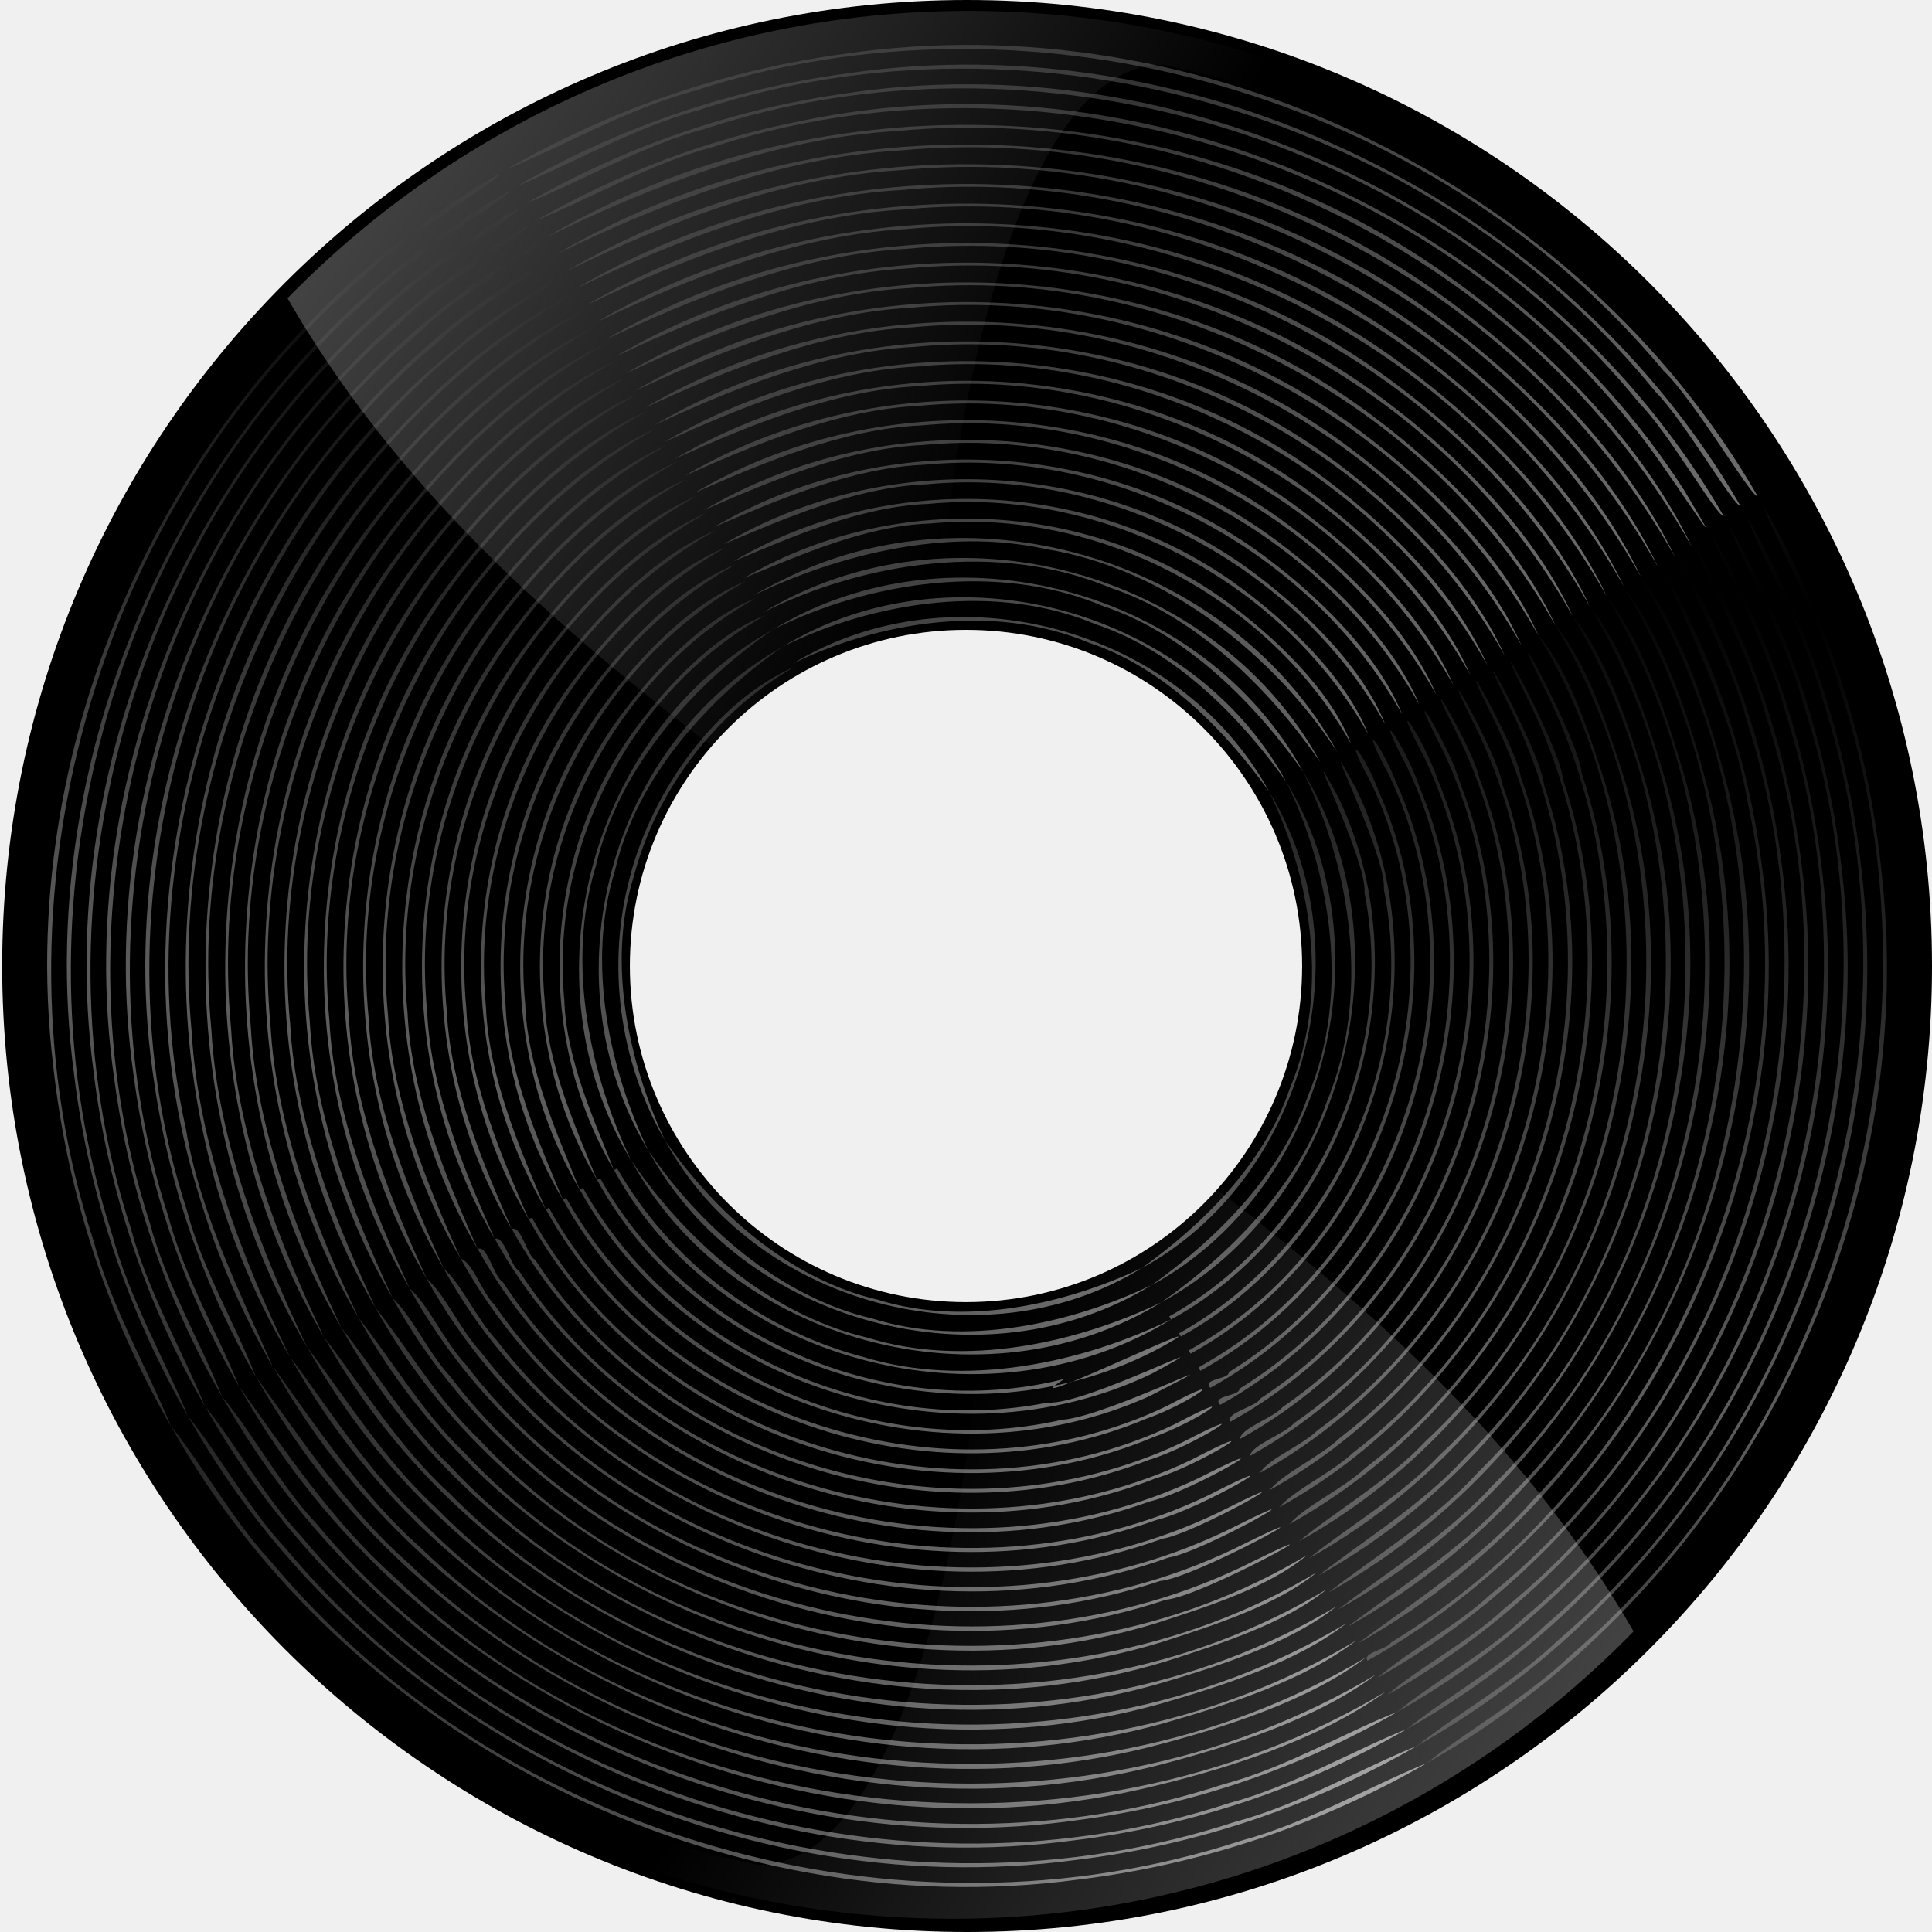
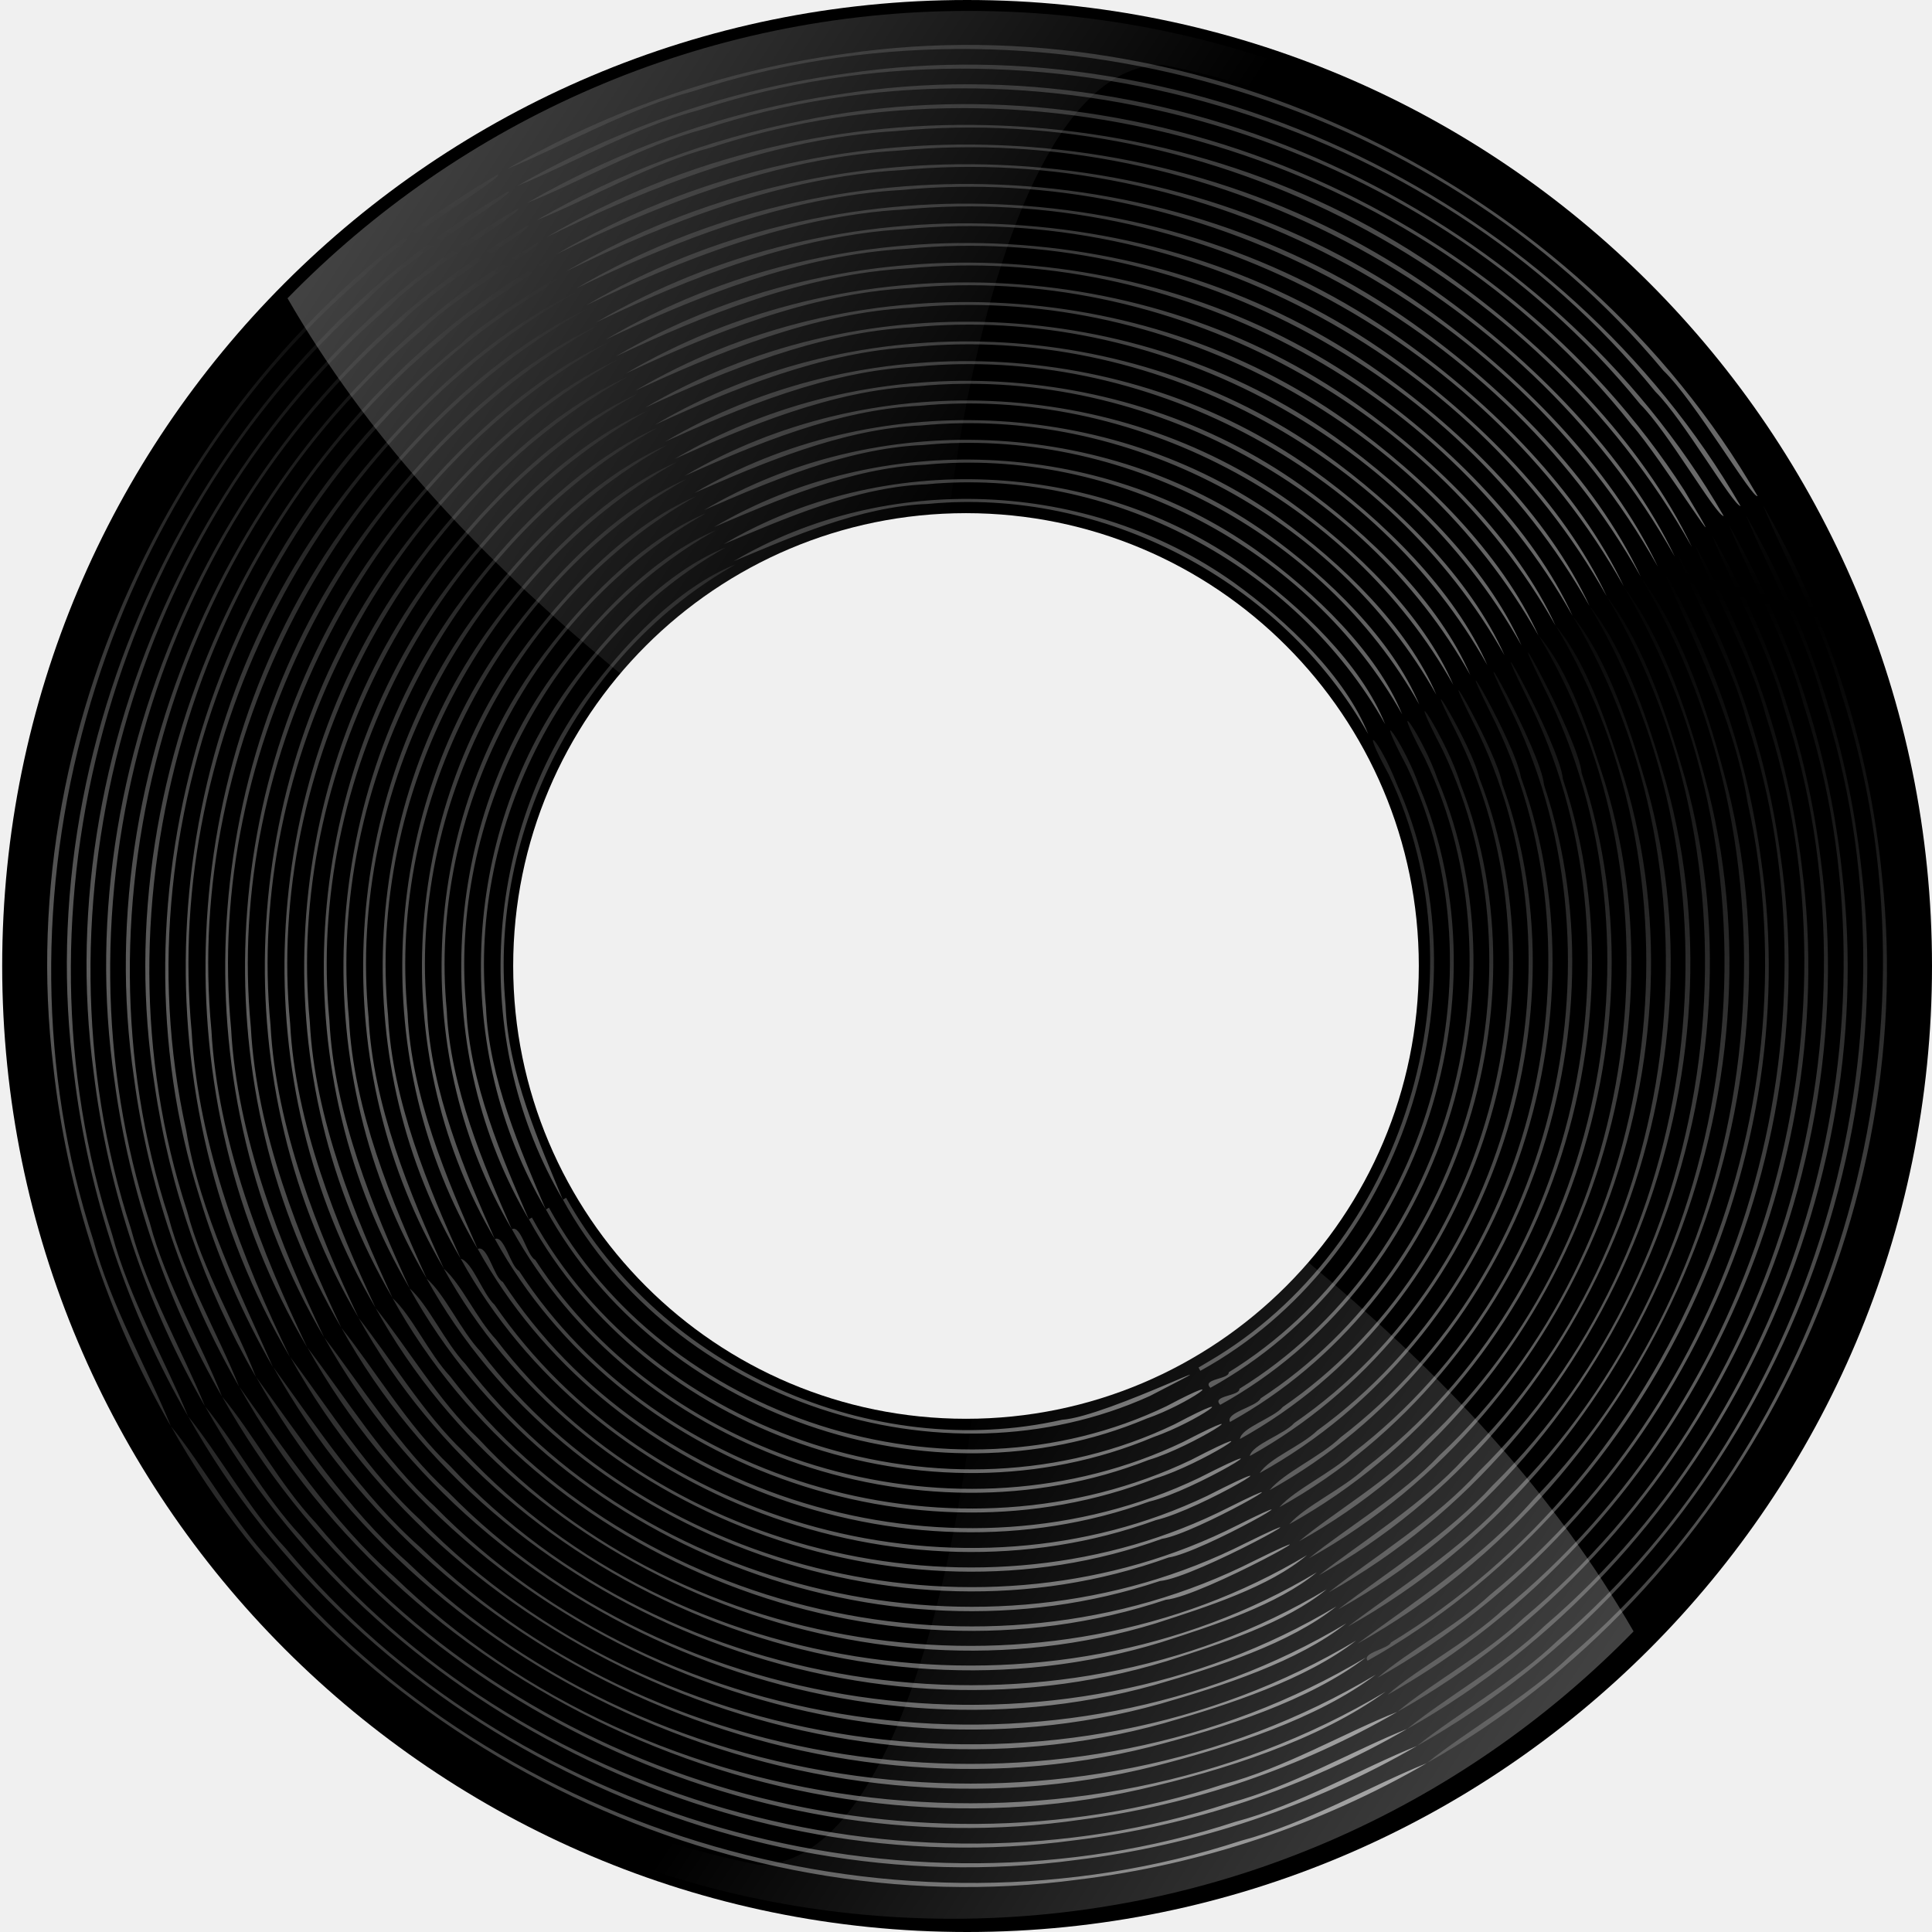
<svg xmlns="http://www.w3.org/2000/svg" xmlns:xlink="http://www.w3.org/1999/xlink" id="svg2" viewBox="0 0 512 512" version="1.1">
  <defs id="defs4">
    <linearGradient id="linearGradient4523">
      <stop id="stop4525" style="stop-color:#ffffff" offset="0" />
      <stop id="stop4527" style="stop-color:#ffffff;stop-opacity:0" offset="1" />
    </linearGradient>
    <linearGradient id="linearGradient4076" y2="227.18" xlink:href="#linearGradient4523" gradientUnits="userSpaceOnUse" x2="612.14" gradientTransform="matrix(-.47478 0 0 -.47532 1352.7 36.618)" y1="-582.88" x1="-602.56" />
    <linearGradient id="linearGradient4079" y2="227.18" xlink:href="#linearGradient4523" gradientUnits="userSpaceOnUse" x2="612.14" gradientTransform="matrix(.47478 0 0 .47532 500.75 -4.8976)" y1="-582.88" x1="-602.56" />
    <linearGradient id="linearGradient4088" y2="72.284" spreadMethod="reflect" gradientUnits="userSpaceOnUse" x2="758.95" gradientTransform="matrix(-.8704 .50309 -.50252 -.87138 1633.1 -18.247)" y1="220.39" x1="610.85">
      <stop id="stop4508" style="stop-color:#5d5d5d" offset="0" />
      <stop id="stop4510" style="stop-color:#000000" offset="1" />
    </linearGradient>
    <radialGradient id="radialGradient4091" xlink:href="#linearGradient4523" gradientUnits="userSpaceOnUse" cy="322.76" cx="1129.6" gradientTransform="matrix(1.58 -.42384 .42336 1.5818 -505.75 239.62)" r="506.42" />
    <mask id="vinyl-center-hole">
      <rect x="-2000" y="-2000" width="5000" height="5000" fill="white" />
-       <circle cx="928.19" cy="16.163" r="89.08" fill="black" />
+       <circle cx="928.19" cy="16.163" r="120" fill="black" />
    </mask>
  </defs>
  <g id="layer1" transform="translate(-672.19 239.83)" mask="url(#vinyl-center-hole)">
    <path id="path2997" style="fill:#000000" d="m928.48-239.83c-141.23 0-255.71 114.61-255.71 256s114.48 256 255.71 256 255.71-114.61 255.71-256-114.48-256-255.71-256zm0 247.93c4.446 0 8.058 3.616 8.058 8.067s-3.612 8.067-8.058 8.067-8.058-3.616-8.058-8.067 3.612-8.067 8.058-8.067z" />
    <path id="path3998" style="block-progression:tb;text-indent:0;color:#000000;text-transform:none;fill:url(#radialGradient4091)" d="m806.65-195.08c14.817-6.038 32.187-16.045 49.222-20.576 90.379-29.571 196.25 0.915 257.13 74.038 8.268 7.877 23.687 34.218 24.96 33.237-47.779-82.784-147.38-131.04-241.87-117.19-31.419 4.202-61.989 14.62-89.438 30.495zm2.622 4.516c14.455-5.83 31.499-15.699 48.162-20.112 89.372-29.281 194.17 1.589 253.46 74.66 7.356 7.263 20.576 30.203 22.567 30.288-46.759-80.999-144.21-128.23-236.67-114.67-30.744 4.113-60.659 14.306-87.519 29.837zm2.601 4.51c14.145-5.609 30.826-15.351 47.132-19.641 87.404-28.641 189.89 1.552 247.88 73.015 7.23 7.124 20.08 29.538 22.11 29.612-46.201-80.097-143.09-126.31-234.33-111.77-29.084 4.252-57.339 14.07-82.791 28.787zm2.603 4.544c13.861-5.524 30.133-15.004 46.081-19.205 86.342-28.273 187.66 2.236 244.09 73.514 7.254 8.006 29.945 44.162 13.922 17.356-48.928-75.986-145.72-116.48-234.1-97.931-24.56 4.828-48.312 13.738-69.988 26.266zm2.601 4.51c27.489-13.436 60.232-26.241 92.674-28.101 83.768-8.031 169.54 36.786 210.81 110.23-13.221-27.799-38.666-53.428-64.825-72.006-69.05-49.083-165.65-53.291-238.66-10.121zm2.609 4.523c26.88-13.152 58.824-25.61 90.511-27.432 81.809-7.841 165.55 35.933 205.86 107.64-12.885-27.145-37.756-52.185-63.297-70.328-67.514-47.987-161.74-52.002-233.07-9.88zm2.622 4.516c26.199-12.798 57.409-24.992 88.327-26.756 79.842-7.645 161.57 35.072 200.9 105.06-12.522-26.51-36.849-50.944-61.765-68.66-65.888-46.842-157.84-50.742-227.47-9.643zm2.603 4.544c25.555-12.383 56.004-24.373 86.166-26.063 77.859-7.452 157.56 34.204 195.92 102.45-12.074-25.811-35.928-49.716-60.202-66.987-64.272-45.691-153.97-49.498-221.88-9.399zm2.601 4.51c24.896-12.003 54.602-23.761 84.006-25.39 75.896-7.274 153.58 33.337 190.99 99.842-11.88-25.177-35.022-48.443-58.703-65.282-62.648-44.546-150.09-48.252-216.29-9.17zm2.629 4.529c24.173-11.593 53.184-23.16 81.812-24.719 73.932-7.094 149.61 32.473 186.03 97.274-11.45-24.51-34.108-47.222-57.154-63.628-61.025-43.409-146.2-46.992-210.69-8.927zm2.601 4.51c23.522-11.134 51.788-22.545 79.663-24.023 71.957-6.927 145.59 31.613 181.04 94.674-10.954-23.805-33.19-45.998-55.587-61.956-59.412-42.249-142.34-45.757-205.12-8.695zm2.601 4.51c22.861-10.754 50.383-21.931 77.499-23.341 69.989-6.726 141.62 30.744 176.1 92.086-10.548-23.162-32.293-44.762-54.06-60.287-57.8-41.085-138.46-44.515-199.54-8.458zm2.603 4.544c22.248-10.475 48.969-21.307 75.329-22.678 68.014-6.51 137.64 29.868 171.16 89.483-10.244-22.484-31.385-43.504-52.538-58.587-56.181-39.943-134.59-43.266-193.95-8.218zm2.601 4.51c21.539-9.989 47.571-20.701 73.166-21.982 66.053-6.346 133.66 29.014 166.2 86.909-9.784-21.839-30.472-42.289-50.986-56.941-54.568-38.783-130.72-42.031-188.38-7.985zm2.601 4.51c20.878-9.609 46.166-20.086 71.002-21.3 64.084-6.144 129.69 28.142 161.26 84.321-9.401-21.179-29.564-41.054-49.453-55.268-52.955-37.622-126.86-40.795-182.81-7.753zm2.629 4.529c20.249-9.352 44.747-19.452 68.818-20.637 62.114-5.942 125.71 27.278 156.31 81.733-9.133-20.557-28.659-39.798-47.94-53.589-51.324-36.49-122.95-39.526-177.19-7.507zm2.601 4.51c19.558-8.831 43.353-18.835 66.664-19.92 60.139-5.774 121.69 26.419 151.32 79.132-8.684-19.859-27.739-38.567-46.378-51.914-49.702-35.332-119.08-38.294-171.6-7.298zm2.603 4.544c18.947-8.556 41.941-18.222 64.498-19.272 58.171-5.578 117.71 25.556 146.36 76.551-8.258-19.189-26.833-37.336-44.836-50.245-48.089-34.187-115.21-37.047-166.02-7.035zm2.601 4.51c18.285-8.176 40.536-17.607 62.334-18.589 56.206-5.383 113.73 24.697 141.42 73.963-7.986-18.569-25.923-36.084-43.318-48.568-46.466-33.048-111.33-35.784-160.43-6.805zm2.601 4.51c17.576-7.69 39.138-17.001 60.171-17.894 54.239-5.209 109.75 23.826 136.48 71.361-7.603-17.909-25.014-34.848-41.785-46.894-44.854-31.888-107.46-34.549-154.86-6.573zm2.608 4.523c16.924-7.353 37.727-16.386 58-17.225 52.27-5.009 105.78 22.957 131.53 68.773-7.22-17.249-24.105-33.613-40.252-45.22-43.242-30.732-103.59-33.305-149.28-6.327zm2.622 4.516c16.252-6.917 36.319-15.757 55.826-16.519 50.29-4.827 101.76 22.091 126.55 66.157-6.734-16.536-23.202-32.373-38.698-43.53-41.62-29.57-99.692-32.051-143.67-6.108zm2.601 4.51c15.591-6.536 34.915-15.142 53.662-15.837 48.321-4.627 97.786 21.221 121.6 63.569-6.351-15.876-22.294-31.137-37.165-41.856-40.007-28.41-95.826-30.816-138.1-5.876zm2.603 4.544c14.979-6.261 33.502-14.529 51.496-15.188 46.353-4.426 93.813 20.352 116.66 60.98-6.045-15.201-21.382-29.888-35.639-40.171-38.387-27.286-91.957-29.563-132.52-5.621zm2.601 4.51c14.269-5.778 32.104-13.927 49.334-14.495 44.39-4.255 89.835 19.495 111.7 58.409-5.587-14.556-20.472-28.673-34.091-38.525-36.74-26.123-88.05-28.313-126.91-5.38zm2.629 4.529c22.366-10.743 51.206-18.07 77.462-12.269 32.262 5.186 60.534 28.285 77.271 53.777-27.62-50.505-96.177-71.616-147.38-45.399-2.497 1.206-4.95 2.505-7.353 3.891zm2.601 4.51c26.637-13.316 62.311-18.962 91.934-6.553 23.455 7.856 42.666 27.54 55.654 46.177-27.838-50.891-98.05-69.727-147.59-39.624zm2.603 4.544c25.373-12.609 59.291-18.047 87.486-6.22 22.341 7.437 40.594 26.304 52.994 43.904-26.496-48.437-93.342-66.368-140.48-37.684zm2.601 4.51c24.045-11.826 56.282-17.125 83.039-5.853 21.227 7.018 38.523 25.068 50.335 41.631-25.154-45.979-88.626-63.005-133.37-35.778zm2.629 4.529c22.692-11.075 53.258-16.212 78.566-5.504 20.098 6.601 36.454 23.819 47.64 39.359-23.807-43.526-83.85-59.627-126.21-33.855zm2.601 4.51c21.322-10.235 50.253-15.291 74.116-5.116 18.987 6.159 34.394 22.634 44.984 37.065-22.472-41.048-79.137-56.236-119.1-31.949zm2.601 4.51c19.978-9.417 47.246-14.387 69.671-4.748 17.881 5.725 32.315 21.438 42.322 34.791-21.139-38.584-74.417-52.876-111.99-30.043zm2.603 4.544c18.7-8.744 44.23-13.46 65.225-4.415 14.504 2.306 36.941 28.363 37.681 29.332-21.109-34.012-68.579-45.533-102.91-24.917zm2.622 4.516c17.308-7.859 41.209-12.591 60.754-4.053 13.587 2.195 34.23 26.384 35.121 27.298-19.649-31.73-63.877-42.448-95.875-23.245zm2.609 4.523c16.002-7.095 38.191-11.677 56.3-3.699 12.725 2.103 31.446 24.36 32.598 25.223-18.236-29.397-59.236-39.334-88.898-21.525zm2.595 4.531c14.703-6.318 35.178-10.747 51.854-3.332 11.797 1.967 28.851 22.392 30.071 23.169-16.807-27.081-54.594-36.244-81.925-19.837zm2.608 4.523c24.818-13.993 61.863-4.068 76.36 20.484-14.53-26.428-50.562-36.09-76.36-20.484zm2.622 4.516c22.428-12.597 56.099-3.438 69.213 18.567-13.13-23.9-45.82-32.684-69.18-18.558zm2.601 4.51c19.984-11.056 50.318-2.969 62.094 16.668-11.67-21.413-41.22-29.342-62.06-16.659zm-188.25 161.41c46.783 83.388 145.83 132.86 240.51 120.15 32.429-3.939 64.038-14.499 92.324-30.861-14.805 5.992-32.187 16.042-49.22 20.561-90.387 29.572-196.26-0.913-257.14-74.041-10.028-10.67-18.19-25.734-26.478-35.805zm4.544-2.627c45.762 81.605 142.68 130.05 235.33 117.58 31.734-3.862 62.661-14.206 90.339-30.219-14.469 5.8-31.493 15.699-48.156 20.108-88.447 28.999-192.06-0.858-251.63-72.431-9.8-10.454-17.795-25.118-25.883-35.039zm4.518-2.611c44.758 79.812 139.53 127.21 230.16 115.01 31.046-3.778 61.305-13.895 88.384-29.559-14.149 5.651-30.806 15.349-47.104 19.654-86.511 28.364-187.86-0.832-246.11-70.851-9.59-10.21-17.398-24.612-25.325-34.253zm4.505-2.604c44.197 78.872 138.37 125.26 227.76 112.1 29.396-3.941 58-13.697 83.68-28.551-13.803 5.413-30.118 15.001-46.047 19.18-84.57 27.743-183.66-0.78-240.58-69.269-9.398-9.939-17.004-24.221-24.81-33.455zm4.544-2.627c45.749 82.112 146.95 127.49 238.6 106.75 22.492-5.123 47.574-13.123 65.208-25.94-81.866 49.001-194.33 36.016-262.81-30.513-16.187-14.275-29.364-34.113-40.996-50.299zm4.466-2.581c45.555 81.815 147.49 125.98 238.25 103.11 20.085-5.167 42.993-12.525 58.489-24.228-79.945 47.842-189.78 35.142-256.66-29.811-15.83-13.895-28.668-33.461-40.081-49.074zm4.544-2.627c44.439 79.857 143.91 122.98 232.48 100.64 19.593-5.056 42.026-12.229 57.084-23.681-78.011 46.712-185.21 34.342-250.47-29.061-15.441-13.573-27.98-32.603-39.101-47.901zm4.518-2.611c44.136 79.476 144.14 121.39 231.66 96.959 17.377-4.988 37.502-11.571 50.8-21.87-77.571 46.495-184.63 32.845-247.93-31.866-13.522-12.404-24.505-29.827-34.531-43.223zm4.505-2.604c43.043 77.455 140.51 118.34 225.83 94.529 16.903-4.886 36.742-11.266 49.506-21.385-75.593 45.329-179.96 32.071-241.63-31.044-13.203-12.049-23.879-29.238-33.708-42.1zm4.505-2.604c41.951 75.456 136.92 115.27 220.05 92.074 16.439-4.763 35.834-10.957 48.183-20.837-73.636 44.138-175.24 31.14-235.35-30.235-12.883-11.72-23.283-28.54-32.883-41.002zm4.505-2.604c41.577 74.907 136.81 113.49 218.7 88.368 14.407-4.616 31.686-10.227 42.422-19.037-73.043 43.861-174.27 29.675-232.37-32.745-11.163-10.566-20.17-25.884-28.757-36.586zm4.544-2.627c40.419 72.885 133.06 110.41 212.71 85.989 14.003-4.498 30.896-9.941 41.266-18.542-71.05 42.66-169.53 28.862-226.03-31.859-10.848-10.288-19.613-25.129-27.948-35.588zm4.518-2.611c39.281 70.84 129.32 107.33 206.74 83.594 13.58-4.395 30.183-9.658 40.099-18.084-69.033 41.477-164.75 28.119-219.64-30.943-10.561-9.964-19.054-24.562-27.199-34.566zm4.505-2.604c38.84 70.153 128.89 105.36 204.93 79.939 9.882-0.902 51.152-24.015 23.444-10.334-71.091 35.974-164.76 14.492-213.12-48.881-5.649-6.048-10.167-16.159-15.254-20.724zm4.505-2.604c37.692 68.077 125.08 102.23 198.87 77.574 9.611-0.873 49.636-23.313 22.739-10.056-68.984 34.908-159.87 14.086-206.79-47.434-5.49-5.838-9.859-15.753-14.819-20.083zm4.505-2.604c37.179 67.272 124.38 100.1 196.62 73.958 9.181-1.403 43.471-21.195 18.22-8.528-66.874 33.84-154.97 13.656-200.45-45.98-5.334-5.63-9.556-15.352-14.392-19.45zm4.544-2.627c35.978 65.174 120.43 96.979 190.38 71.618 8.912-1.357 42.091-20.545 17.634-8.291-64.745 32.804-150.07 13.287-194.1-44.488-5.158-5.465-9.251-14.825-13.92-18.839zm4.518-2.611c34.799 63.046 116.5 93.837 184.17 69.297 12.224-2.89 41.048-20.406 13.663-6.451-64.56 30.834-148.34 8.365-188.87-50.643-3.124-2.884-5.833-11.321-8.969-12.203zm4.505-2.604c33.665 60.901 112.6 90.672 178.01 66.956 11.873-2.786 39.615-19.737 13.146-6.26-63.495 30.347-146.09 7.09-184.5-51.921-2.403-1.248-4.003-9.877-6.657-8.775zm4.544-2.627c33.018 59.913 111.4 88.417 175.09 63.441 11.905-3.522 32.933-17.066 9.386-4.867-61.287 29.304-141 6.862-178.06-50.106-2.314-1.22-3.859-9.488-6.41-8.469zm4.505-2.604c31.818 57.776 107.39 85.191 168.78 61.158 11.505-3.379 31.738-16.485 9.04-4.724-59.068 28.228-135.9 6.622-171.62-48.292-2.241-1.125-3.72-9.263-6.205-8.142zm4.505-2.604c31.149 56.649 105.96 82.773 165.52 57.71 11.736-4.078 25.15-13.736 5.654-3.416-59.932 28.858-138.41 3.607-170.37-54.761l-0.807 0.467zm4.518-2.611c29.951 54.435 101.84 79.556 159.1 55.457 11.36-3.902 24.091-13.258 5.373-3.328-57.555 27.676-132.95 3.429-163.67-52.596l-0.807 0.467-0-0zm4.505-2.604c29.224 53.2 100.14 77.027 155.47 52.075 30.029-15.454-11.203 5.489-23.171 6.264-50.487 11.4-106.24-13.607-131.45-58.829l-0.846 0.489zm4.505-2.604c28.431 51.919 98.265 74.352 151.58 48.724 24.442-13.3-17.704 8.536-27.631 7.664-47.69 9.48-99.45-14.46-123.15-56.892l-0.846 0.489zm4.544-2.627c28.008 51.484 98.437 72.261 149.84 44.159 20.913-11.635-43.342 19.616-26.013 8.6-46.861 11.825-99.531-10.903-123.02-53.226l-0.807 0.467zm4.505-2.604c27.566 50.849 98.337 69.835 147.61 39.596-23.614 11.544-54.582 18.22-81.747 9.882-27.161-7.133-51.104-25.55-65.052-49.945l-0.807 0.467zm4.518-2.611c26.24 48.417 93.574 66.479 140.48 37.684-22.415 10.768-51.97 17.37-77.818 9.35-26.417-6.173-48.614-26.339-62.661-47.033zm4.544-2.627c24.873 45.989 88.802 63.123 133.31 35.761-21.271 10.162-49.35 16.481-73.889 8.84-25.062-5.86-46.086-25.02-59.423-44.601zm4.466-2.581c23.592 43.48 84.111 59.723 126.24 33.832-20.077 9.469-46.685 15.607-69.897 8.334-23.891-5.543-43.558-23.797-56.348-42.166zm4.505-2.604c22.272 41.011 79.381 56.342 119.14 31.926-18.849 8.644-44.025 14.754-65.914 7.805-21.872-5.739-41.14-20.585-52.378-40.22l-0.846 0.489zm4.544-2.627c20.958 38.555 74.587 53.016 111.99 30.043-18.891 8.834-44.324 14.081-65.893 6.107-19.491-5.434-35.46-21.325-46.101-36.149zm4.518-2.611c19.596 36.144 69.845 49.623 104.87 28.131-16.524 7.311-38.827 12.988-58.085 6.721-19.777-4.435-36.152-20.114-46.782-34.851zm4.505-2.604c18.269 33.672 65.122 46.24 97.761 26.225-15.316 6.583-36.149 12.104-54.087 6.217-18.492-4.066-33.698-18.918-43.674-32.442zm4.505-2.604c16.94 31.217 60.393 42.873 90.654 24.318-14.128 5.889-33.49 11.204-50.104 5.688-16.583-4.345-31.19-15.607-39.704-30.495l-0.846 0.489zm4.544-2.627c15.587 28.776 55.617 39.524 83.487 22.396-12.941 5.198-30.839 10.378-46.138 5.22-15.31-4.058-28.77-14.377-36.6-28.096l-0.807 0.467zm4.505-2.604c13.453 26.435 53.323 36.762 75.892 19.642-25.607 16.541-61.356 3.715-75.892-19.642l0 0zm4.518-2.611c12.924 23.896 46.127 32.788 69.254 18.578-16.227 7.54-40.265 8.75-55.754-4.551-5.434-3.079-9.646-11.433-13.5-14.027zm4.505-2.604c11.602 21.421 41.402 29.414 62.148 16.671-14.444 6.436-36.109 7.87-49.979-4.177-4.963-2.6-8.548-10.589-12.169-12.494z" />
    <path id="path4096" style="block-progression:tb;text-indent:0;color:#000000;text-transform:none;fill:url(#linearGradient4088)" d="m1050.3 227.41c81.463-45.875 130.72-141.77 120.66-234.8-3.322-34.551-14.128-68.356-31.476-98.41 5.998 14.827 16.026 32.227 20.543 49.283 29.188 89.522-0.221 194.28-71.718 255.48-11.294 10.836-27.074 19.658-38.006 28.446zm-332.83-89.28c-5.997-14.824-16.025-32.222-20.542-49.275-29.2-89.527 0.213-194.3 71.722-255.49 8.268-9.027 37.578-26.444 35.425-26.929-80.916 46.879-129 143.42-117.77 236.32 3.646 33.494 14.327 66.196 31.163 95.37zm330.23 84.74c80.59-45.354 128.89-140.75 117.76-232.63-3.563-32.799-14.019-64.826-30.503-93.395 5.846 14.465 15.68 31.529 20.093 48.206 28.558 87.602-0.219 190.12-70.18 250-11.041 10.595-26.517 19.253-37.173 27.824zm-325.68-87.36c-5.929-14.515-15.677-31.512-20.114-48.192-28.252-86.675-0.478-188.02 68.04-248.09 8.383-9.527 40.279-28.714 36.813-28.27-80.056 46.324-127.21 142.33-114.92 234.09 3.858 31.776 14.189 62.743 30.186 90.459zm323.09 82.854c78.833-44.361 126.07-137.68 115.19-227.56-3.484-32.082-13.711-63.411-29.837-91.355 5.614 14.163 15.333 30.858 19.622 47.182 27.94 85.666-0.204 185.92-68.628 244.47-10.78 10.385-26.01 18.812-36.348 27.257zm-318.58-85.46c-5.73-14.18-15.32-30.82-19.65-47.137-27.97-85.694 0.18-185.98 68.67-244.53 7.943-8.677 35.874-25.187 33.873-25.795-78.303 45.318-124.43 139.22-112.41 228.98 3.774 31.082 13.878 61.372 29.524 88.484zm315.95 80.938c77.92-43.816 124.16-136.56 112.3-225.24-3.678-30.399-13.55-60.031-28.85-86.547 5.509 13.886 14.989 30.171 19.184 46.14 27.605 84.641-0.873 183.78-69.18 240.8-9.955 9.417-24.113 17.024-33.454 24.847zm-311.44-83.544c-5.419-13.824-14.985-30.157-19.161-46.106-27.385-83.771 0.149-181.82 67.107-239.05 7.779-8.501 35.008-24.55 33.091-25.223-77.394 44.758-122.53 138.08-109.55 226.62 3.935 29.425 13.677 58.055 28.513 83.76zm308.84 79.031c76.145-42.813 121.32-133.45 109.74-220.1-3.593-29.705-13.24-58.66-28.192-84.57 5.232 13.501 14.644 29.492 18.704 45.086 27.317 83.578-1.485 181.58-69.66 237.03-9.101 8.496-22.423 15.364-30.588 22.558zm-304.32-81.66c-5.36-13.53-14.65-29.471-18.74-45.06-27.007-82.704 0.828-179.59 67.594-235.29 7.221-7.613 31.177-21.568 30.318-22.884-75.629 43.731-119.75 134.92-107.03 221.44 3.851 28.733 13.372 56.686 27.858 81.788zm301.69 77.144c75.179-42.233 119.33-132.21 106.84-217.6-3.745-28.088-13.036-55.421-27.196-79.957 5.042 13.17 14.302 28.809 18.247 44.039 26.671 81.614-1.456 177.3-68.007 231.47-8.894 8.308-21.872 14.991-29.878 22.046zm-297.25-79.73c-5.037-13.164-14.294-28.796-18.238-44.019-26.701-81.626 1.431-177.34 68.022-231.49 6.673-6.805 27.452-18.629 27.555-20.693-74.671 43.161-117.73 133.7-104.16 218.95 3.965 27.141 13.113 53.506 26.82 77.257zm294.62 75.187c73.361-41.217 116.48-129.02 104.26-212.34-3.658-27.411-12.726-54.084-26.543-78.031 8.171 18.69 19.428 40.986 22.988 62.898 18.744 84.378-20.584 177.71-94.516 222.65-0.71 1.71-7.801 2.723-6.19 4.823zm-290.11-77.81c-8.255-18.743-19.411-40.961-23.004-62.875-18.799-84.394 20.566-177.74 94.555-222.64 15.63-11.065-16.866 8.892-21.575 14.272-65.94 52.27-94.67 145.77-69.447 226.1 4.719 15.734 11.267 30.918 19.472 45.145zm287.44 73.293c77.786-43.405 119.8-140.51 98.056-227.01-4.928-19.131-11.905-41.111-23.087-55.764 45.477 76.164 33.419 180.8-28.301 244.52-13.231 15.129-31.824 27.306-46.668 38.247zm-282.9-75.9c-12.4-25.548-24.35-56.022-26.06-86.193-7.469-77.972 34.128-157.84 102.34-196.26-25.795 12.222-49.62 35.949-66.874 60.264-45.638 64.268-49.51 154.23-9.404 222.19zm280.33 71.385c75.826-42.312 116.73-136.99 95.585-221.28-4.799-18.657-11.611-40.025-22.492-54.36 45.242 75.684 31.859 180.08-31.009 241.87-12.058 13.233-29.12 23.919-42.084 33.774zm-275.79-74c-11.89-24.854-23.75-54.62-25.37-84.032-7.32-76.005 33.29-153.83 99.76-191.26-25.123 11.712-48.424 35.047-65.243 58.719-44.495 62.572-48.195 150.45-9.151 216.57zm4.508-2.606c-11.514-24.21-23.127-53.249-24.668-81.914-7.096-74.019 32.432-149.79 97.157-186.26-24.445 11.321-47.154 34.118-63.525 57.147-43.349 61.104-47.016 146.43-8.963 211.03zm268.72 72.054c75.354-41.975 115.08-137.03 91.942-220.21-4.747-16.499-10.967-35.783-20.791-48.296 44.102 73.715 31.067 175.43-30.191 235.61-11.714 12.881-28.478 23.329-40.96 32.892zm-264.17-74.65c-11.129-23.539-22.509-51.822-23.988-79.716-6.911-72.055 31.551-145.84 94.571-181.34-23.802 11.079-45.895 33.214-61.844 55.636-42.226 59.399-45.762 142.62-8.739 205.42zm261.61 70.147c73.362-40.862 112.02-133.4 89.509-214.38-4.63-16.021-10.681-34.976-20.271-46.975 42.918 71.739 30.254 170.73-29.381 229.29-11.381 12.563-27.803 22.688-39.857 32.063zm-2.603-4.513c71.368-39.748 108.96-129.77 87.088-208.54-4.521-15.568-10.354-34.118-19.755-45.693 41.749 69.778 29.422 166.06-28.577 223.03-11.053 12.23-27.106 22.069-38.756 31.208zm-254.43-68.26c-10.87-22.905-21.89-50.393-23.34-77.517-6.726-70.089 30.675-141.87 91.983-176.4-23.147 10.699-44.669 32.312-60.183 54.113-41.081 57.797-44.489 138.71-8.458 199.8zm251.83 63.739c70.753-39.335 107.12-129.48 83.489-206.97-4.374-13.592-9.654-30.222-18.033-40.137 41.402 69.108 27.925 164.85-30.9 219.85-9.982 10.599-24.483 19.08-34.556 27.262zm-247.32-66.35c-10.365-22.209-21.29-48.989-22.651-75.354-6.565-68.117 29.822-137.86 89.407-171.41-22.476 10.186-43.477 31.406-58.554 52.566-39.904 56.103-43.217 134.91-8.203 194.19zm244.72 61.83c68.72-38.201 104.03-125.76 81.09-201.02-4.272-13.182-9.351-29.451-17.568-38.976 40.223 67.107 27.158 160.1-29.999 213.49-9.654 10.3-23.919 18.546-33.523 26.503zm-240.21-64.44c-9.99-21.557-20.67-47.61-21.95-73.228-6.34-66.13 28.968-133.83 86.804-166.41-21.796 9.798-42.203 30.48-56.834 50.996-38.761 54.617-42.038 130.9-8.017 188.64zm237.61 59.924c67.995-37.723 102.04-125.22 77.497-199.05-0.867-9.623-23.302-49.732-10.051-22.797 34.846 69.05 14.026 160.03-47.368 207.01-5.822 5.473-15.767 9.915-20.078 14.84zm-233.1-62.52c-9.6-20.893-20.05-46.189-21.27-71.035-6.161-64.168 28.092-129.87 84.216-161.49-21.137 9.415-40.97 29.57-55.164 49.46-37.608 53.001-40.802 127.03-7.782 183.06zm4.508-2.606c-9.213-20.233-19.429-44.784-20.588-68.871-5.972-62.197 27.226-125.89 81.628-156.53-20.482 9.034-39.744 28.667-53.504 47.937-36.45 51.342-39.539 123.2-7.537 177.47zm226 60.594c65.903-36.565 98.923-121.36 75.113-192.93-0.838-9.329-22.59-48.211-9.758-22.11 33.776 66.929 13.588 155.11-45.894 200.66-5.654 5.303-15.241 9.614-19.461 14.379zm-2.603-4.513c63.812-35.431 95.769-117.56 72.721-186.87-0.812-9.081-21.895-46.692-9.49-21.375 32.707 64.794 13.169 150.16-44.428 194.26-5.42 5.185-14.928 9.269-18.803 13.984zm-218.85-58.714c-8.954-19.593-18.812-43.349-19.946-66.666-5.793-60.232 26.373-121.9 79.065-151.56-19.819 8.652-38.512 27.746-51.844 46.381-35.338 49.708-38.27 119.3-7.276 171.84zm216.22 54.186c62.953-34.853 93.643-116.65 69.211-184.38-1.307-8.666-19.873-40.796-8.034-17.075 32.286 63.833 11.893 148.19-45.945 190.21-4.258 4.122-12.693 7.271-15.232 11.245zm-211.74-56.79c-8.572-18.933-18.196-41.944-19.264-64.5-5.603-58.262 25.504-117.92 76.479-146.61-19.169 8.273-37.296 26.849-50.194 44.869-34.158 48.025-37.009 115.49-7.02 166.24zm209.11 52.279c60.816-33.692 90.503-112.71 66.878-178.16-1.259-8.375-19.213-39.423-7.787-16.509 31.821 62.799 10.634 146.03-47.314 185.93-2.687 3.041-11.136 5.648-11.777 8.738zm-204.63-54.885c-8.07-18.256-17.6-40.577-18.56-62.389-5.398-56.271 24.65-113.88 73.863-141.6-18.492 7.883-36.026 25.922-48.477 43.3-33.02 46.525-35.801 111.5-6.832 160.69zm202.03 50.375c59.823-33.073 88.213-111.55 63.38-175.29-1.74-8.174-17.089-33.645-6.374-12.598 30.709 60.606 10.259 140.93-45.684 179.42-2.443 2.918-11.043 5.504-11.322 8.468zm-197.49-53.002c-7.807-17.612-16.969-39.132-17.909-60.168-5.221-54.311 23.778-109.92 71.276-136.68-17.85 7.635-34.77 25.01-46.796 41.78-31.9 44.839-34.539 107.66-6.571 155.07zm194.85 48.485c57.67-31.879 85.032-107.53 61.099-168.98-3.361-11.538-16.504-31.804-4.743-9.064 28.161 59.114 6.567 136.02-48.233 171.79-1.073 2.26-9.4 3.73-8.123 6.254zm-190.34-51.088c-7.42-16.946-16.35-37.716-17.23-57.985-5.039-52.347 22.91-105.95 68.688-131.74-17.195 7.255-33.544 24.107-45.135 40.258-30.743 43.236-33.289 103.77-6.326 149.47zm187.75 46.548c56.533-31.216 82.565-106.08 57.632-165.7-4.056-11.806-13.75-25.146-3.436-5.628 27.619 57.898 5.427 133.39-49.116 167.08 0.188 1.974-7.553 1.759-5.079 4.25zm-183.24-49.154c-7.05-16.283-15.74-36.308-16.55-55.817-4.838-50.375 22.039-101.97 66.106-126.79-16.543 6.881-32.325 23.217-43.484 38.752-29.572 41.557-32.018 99.941-6.073 143.86zm180.63 44.644c54.338-30.004 79.354-101.97 55.396-159.27-3.882-11.38-13.26-24.146-3.337-5.394 26.536 55.633 5.212 128.17-47.196 160.55 0.15 1.899-7.29 1.7-4.862 4.116zm-176.13-47.249c-6.665-15.636-15.121-34.933-15.854-53.696-4.62-48.388 21.204-97.921 63.526-121.76-15.843 6.357-31.078 22.279-41.787 37.144-28.426 40.043-30.826 95.971-5.885 138.31zm173.5 42.725c53.17-29.257 76.87-100.26 51.97-155.64-4.581-11.687-10.36-17.593-2.069-2.358 25.961 54.314 4.151 125.31-47.821 155.61l-2.587 1.539 0.458 0.836 0-0zm-168.99-45.335c-6.15-14.935-14.51-33.512-15.16-51.504-4.461-46.423 20.315-93.967 60.925-116.83-15.184 5.973-29.845 21.367-40.117 35.606-27.277 38.428-29.58 92.097-5.649 132.73zm166.38 40.818c50.894-28.023 73.627-96.036 49.831-149.08-4.35-11.23-10.023-16.836-2.043-2.249 24.892 52.009 3.996 120.01-45.797 149.01l-2.478 1.473 0.487 0.844zm-161.87-43.421c-5.773-14.274-13.902-32.106-14.479-49.337-4.268-44.453 19.45-89.985 58.341-111.88-14.529 5.593-28.619 20.465-38.457 34.083-26.111 36.778-28.337 88.261-5.405 127.13zm159.28 38.881c49.542-27.224 70.976-94.028 46.525-145.04-12.759-23.389 8.083 16.964 7.273 26.498 9.047 45.547-13.801 95.042-54.285 117.7l0.487 0.844v-0zm-154.73-41.508c-5.512-13.636-13.278-30.673-13.832-47.135-4.089-42.488 18.584-86.008 55.751-106.94-13.887 5.345-27.363 19.553-36.776 32.564-25 35.145-27.069 84.362-5.143 121.51zm152.13 36.995c47.239-25.983 67.672-89.706 44.348-138.36-12.169-22.304 7.698 16.172 6.92 25.267 8.591 43.437-13.166 90.644-51.762 112.27l0.494 0.815-0-0zm-147.63-39.604c-5.13-12.976-12.665-29.268-13.153-44.97-3.895-40.518 17.718-82.028 53.167-101.99-13.236 4.969-26.144 18.66-35.124 31.056-23.83 33.48-25.8 80.521-4.89 115.9zm145 35.084c48.314-26.284 66.358-93.697 37.643-140.64 12.59 25.408 18.025 59.357 6.21 87.586-7.642 22.47-26.052 40.574-43.853 53.059zm-140.49-37.689c-10.711-22.435-17.347-52.022-9.326-77.904 5.989-26.406 26.497-48.692 46.969-62.741-48.565 26.854-66.302 93.05-37.643 140.64zm137.88 33.169c45.838-24.959 62.97-88.966 35.737-133.53 11.806 24.078 17.11 56.344 5.848 83.134-7.223 21.352-24.82 38.502-41.586 50.392zm-133.33-35.796c-10.15-21.287-16.47-49.382-8.84-73.945 5.68-25.054 25.17-46.181 44.56-59.523-46.15 25.515-62.95 88.251-35.72 133.47zm4.472-2.585c-9.331-20.054-15.583-46.707-8.298-69.936 6.099-23.227 21.802-43.697 42.617-55.626-20.637 9.018-37.549 32.475-43.55 55.407-6.352 23.405-2.95 49.194 9.231 70.155zm126.27 33.842c43.38-23.621 59.593-84.177 33.817-126.35 11.066 22.719 16.187 53.317 5.494 78.654-6.806 20.212-23.562 36.448-39.311 47.695zm-121.76-36.447c-8.637-18.874-14.703-44.071-7.777-65.981 5.749-21.903 20.585-41.183 40.211-52.426-19.433 8.2-35.498 30.623-41.144 52.207-5.993 22.078-2.785 46.428 8.709 66.2zm119.16 31.934c40.902-22.307 56.205-79.438 31.911-119.23 10.202 21.33 15.273 50.309 5.103 74.195-6.363 19.097-22.397 34.393-37.014 45.034zm-2.603-4.513c38.46-20.975 52.839-74.694 30.006-112.11 9.427 19.997 14.358 47.297 4.742 69.744-5.942 17.979-21.163 32.324-34.747 42.366zm-112.02-30.048c-8.816-18.901-14.082-44.35-6.105-65.932 1.388-17.128 32.892-44.824 32.69-44.086-36.36 22.515-48.55 73.332-26.585 110.02zm109.38 25.527c36.049-19.622 49.511-69.953 28.1-104.99 8.737 18.724 13.441 44.282 4.408 65.301-5.482 16.783-19.924 30.3-32.509 39.69zm-104.87-28.133c-7.259-16.503-12.952-38.777-6.741-58.042 4.234-19.815 20.298-36.279 34.842-46.949-36.255 20.054-49.492 69.454-28.101 104.99zm4.508-2.606c-6.57-15.323-12.07-36.141-6.22-54.087 4.705-17.932 16.828-33.737 32.901-42.941-15.867 6.171-29.231 25.114-33.834 42.722-4.913 18.119-2.275 38.08 7.152 54.306zm97.769 26.196c33.596-18.282 46.146-65.185 26.151-97.822 7.951 17.383 12.571 41.25 4.083 60.826-5.104 15.739-18.724 28.155-30.234 36.996zm-93.26-28.802c-5.9-14.161-11.21-33.562-5.68-50.205 4.36-16.583 15.59-31.192 30.45-39.704-14.68 5.488-27.15 23.272-31.41 39.558-4.55 16.799-2.11 35.308 6.64 50.351zm90.658 24.288c31.142-16.951 42.783-60.427 24.274-90.695 7.051 16.011 11.674 38.234 3.693 56.364-4.615 14.561-17.579 26.109-27.967 34.331zm-2.632-4.521c28.698-15.621 39.421-55.683 22.369-83.576 6.347 14.739 10.723 35.215 3.332 51.912-4.272 13.509-16.203 23.963-25.701 31.665zm-83.49-22.393c-5.33-13.009-10.32-30.909-5.19-46.23 4.01-15.259 14.37-28.678 28.05-36.503-13.5 4.8-25.1 21.395-29.01 36.358-4.19 15.471-1.91 32.527 6.15 46.375zm80.879 17.881c26.246-14.296 36.067-50.94 20.463-76.457 5.572 13.406 9.809 32.202 2.971 47.458-3.85 12.389-14.977 21.892-23.434 28.999zm-76.37-20.487c-4.51-11.787-9.45-28.254-4.65-42.251 0.3-13.181 23.66-33.199 22.78-32.782-24.79 15.377-33.15 50.001-18.13 75.033zm4.508-2.606c-8.382-17.62-8.428-44.147 7.691-59.499 6.904-5.97 17.236-14.515 2.85-4.098-18.094 15.336-22.678 43.214-10.541 63.597zm69.268 18.55c23.87-12.242 33.3-48.674 17.7-68.822 14.74 23.867 3.56 55.003-17.71 68.822zm-64.759-21.156c-7.236-15.693-7.578-39.578 6.977-53.32 6.309-5.335 15.335-13.106 2.474-3.74-16.211 13.741-20.345 38.812-9.452 57.061zm62.157 16.643c21.43-10.908 29.94-43.936 15.79-61.703 13.32 21.493 2.95 49.258-15.8 61.703z" />
    <path id="rect4550" style="fill:url(#linearGradient4079)" d="m928.96-236.94c-70.774 0-134.75 29.165-180.57 76.147v0.015c42.453 73.614 111.72 117.41 175.19 165.6-12.704-57.1 5.132-227.41 56.681-227.48 64.306 12.929 123.57 50.791 162.08 110.24 63.98 98.776 38.7 225.58-37.392 308.4 0.094 0.162 0.192 0.32 0.286 0.482h0.015c46.929-45.875 76.061-109.92 76.061-180.77 0-139.53-112.97-252.63-252.34-252.63z" />
    <path id="path4028" style="fill:url(#linearGradient4076)" d="m924.53 268.66c70.774 0 134.75-29.165 180.57-76.147v-0.015c-42.5-73.61-111.72-117.41-175.19-165.6 12.71 57.101-5.13 227.41-56.68 227.48-64.3-12.93-123.57-50.79-162.07-110.24-63.98-98.776-38.7-225.58 37.39-308.4-0.093-0.162-0.192-0.32-0.286-0.482h-0.015c-46.929 45.875-76.061 109.92-76.061 180.77 0 139.53 112.97 252.63 252.34 252.63z" />
  </g>
</svg>
